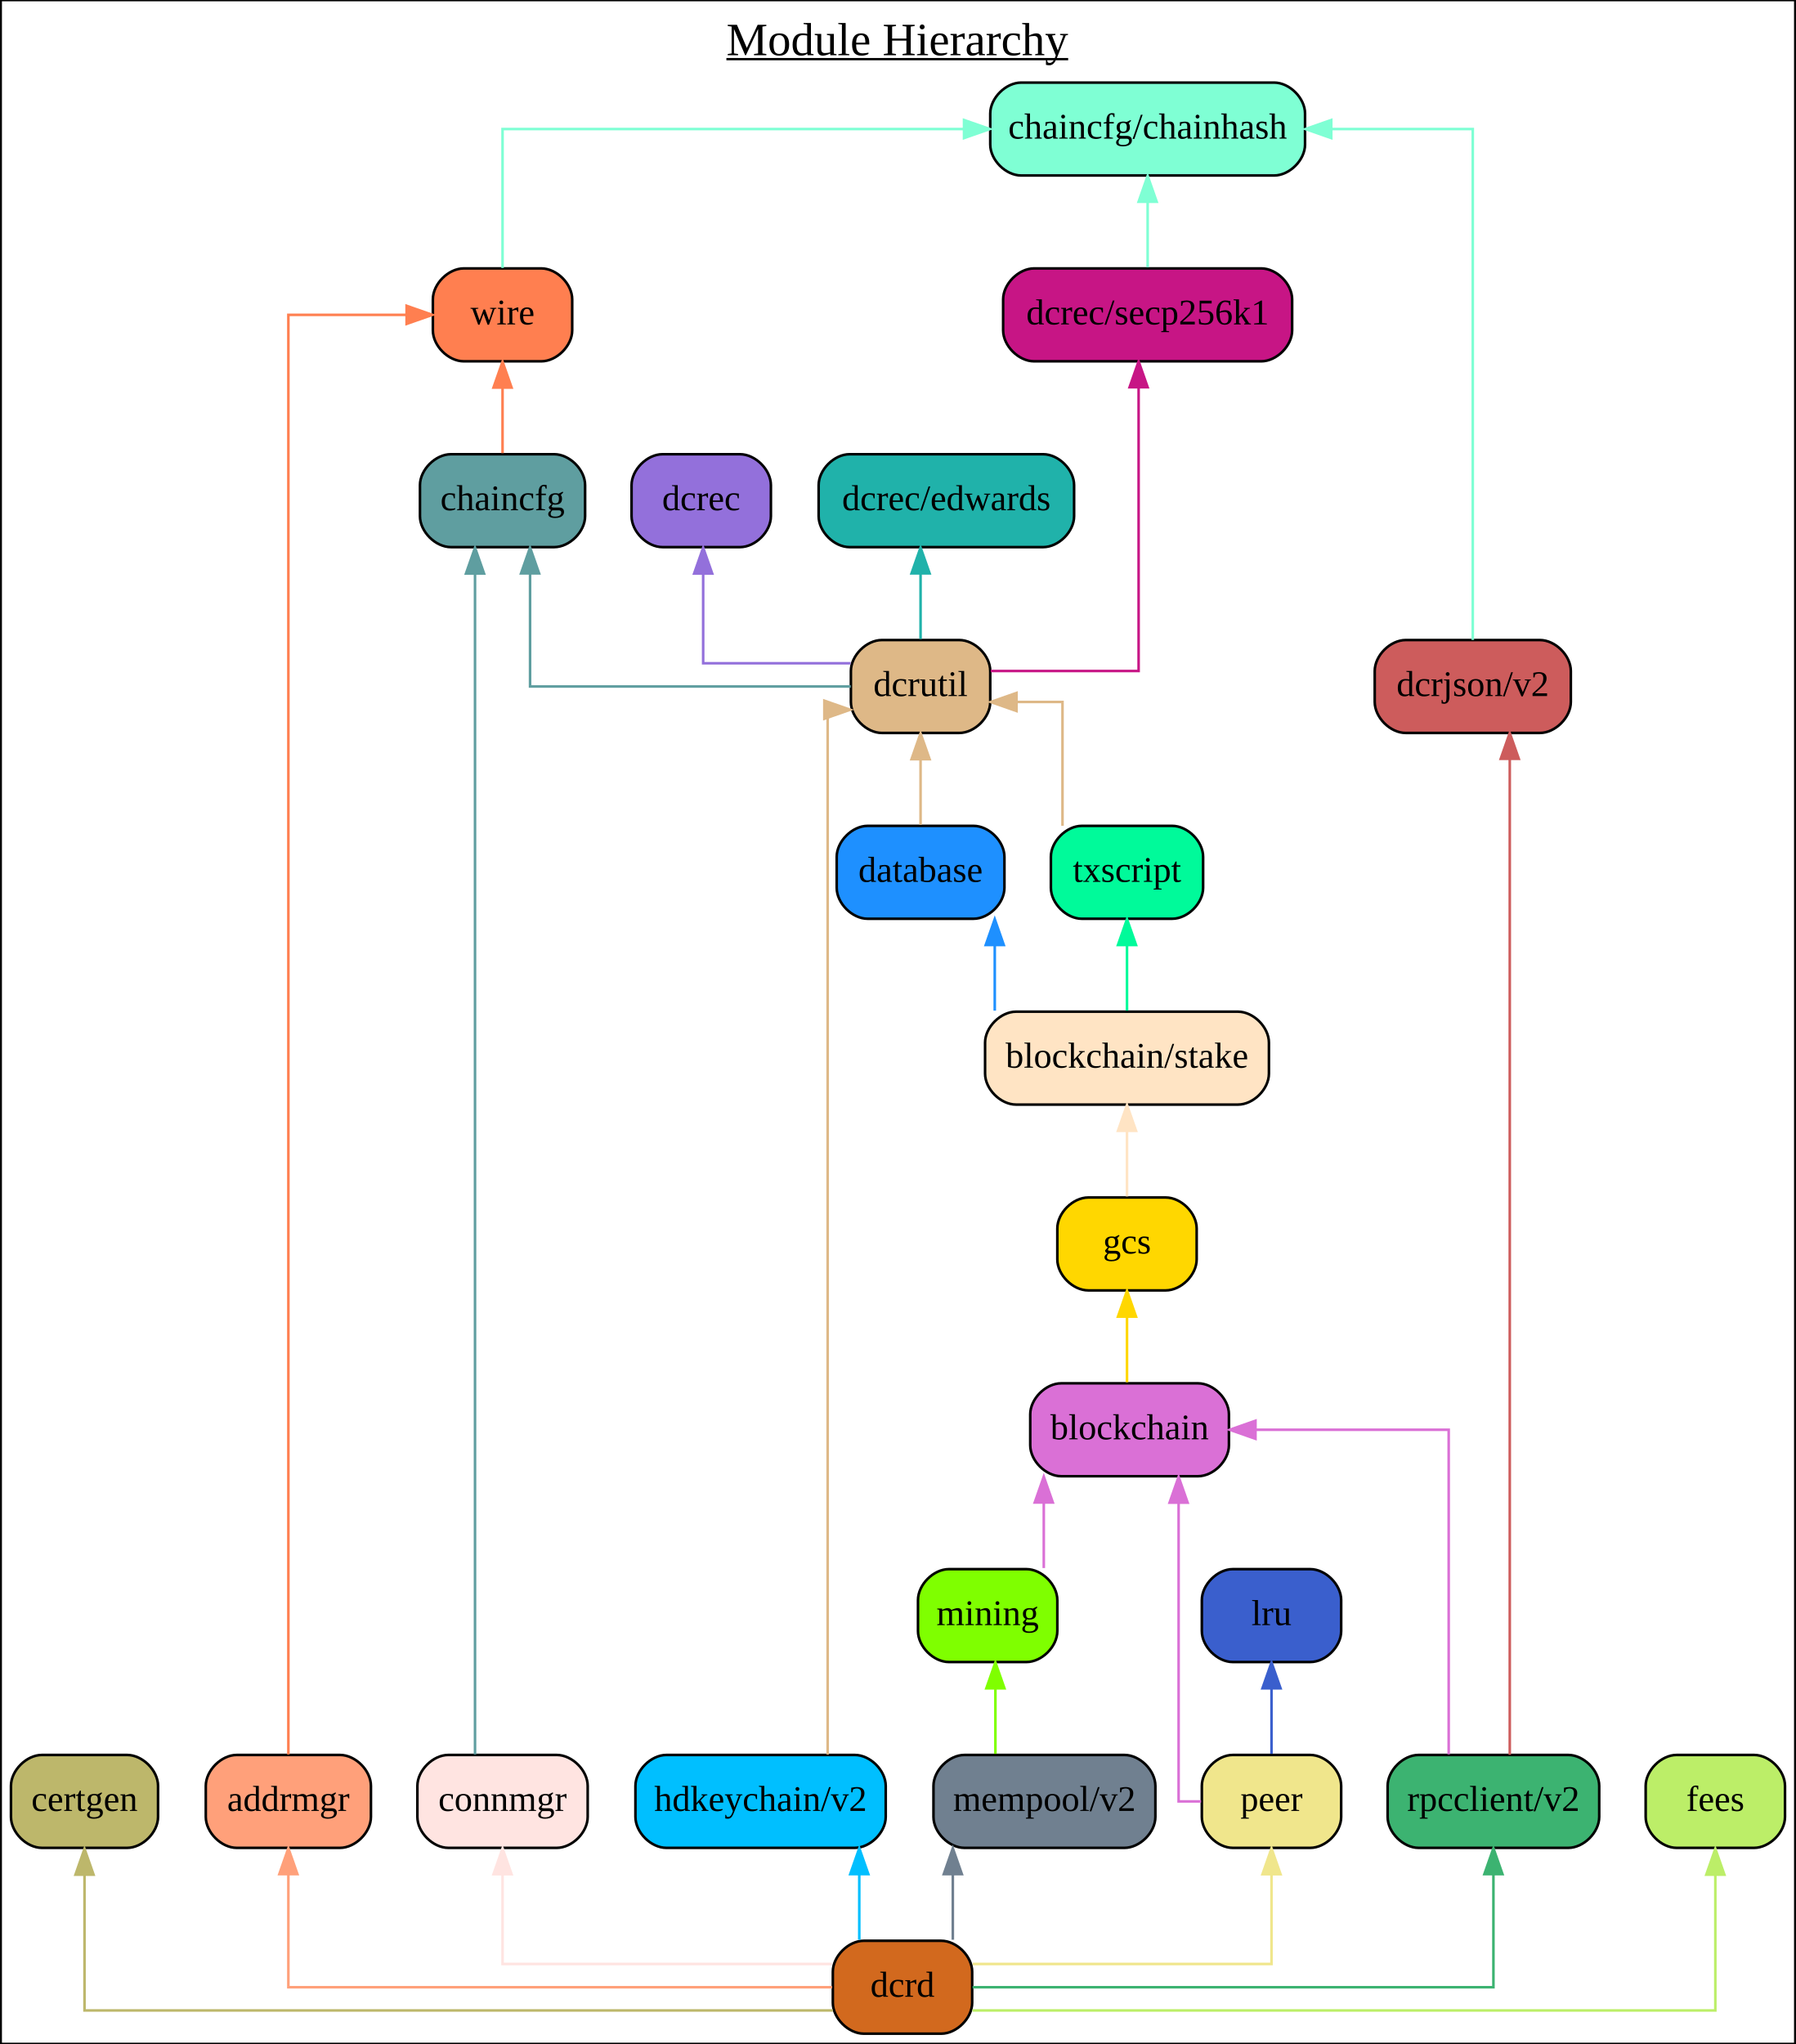
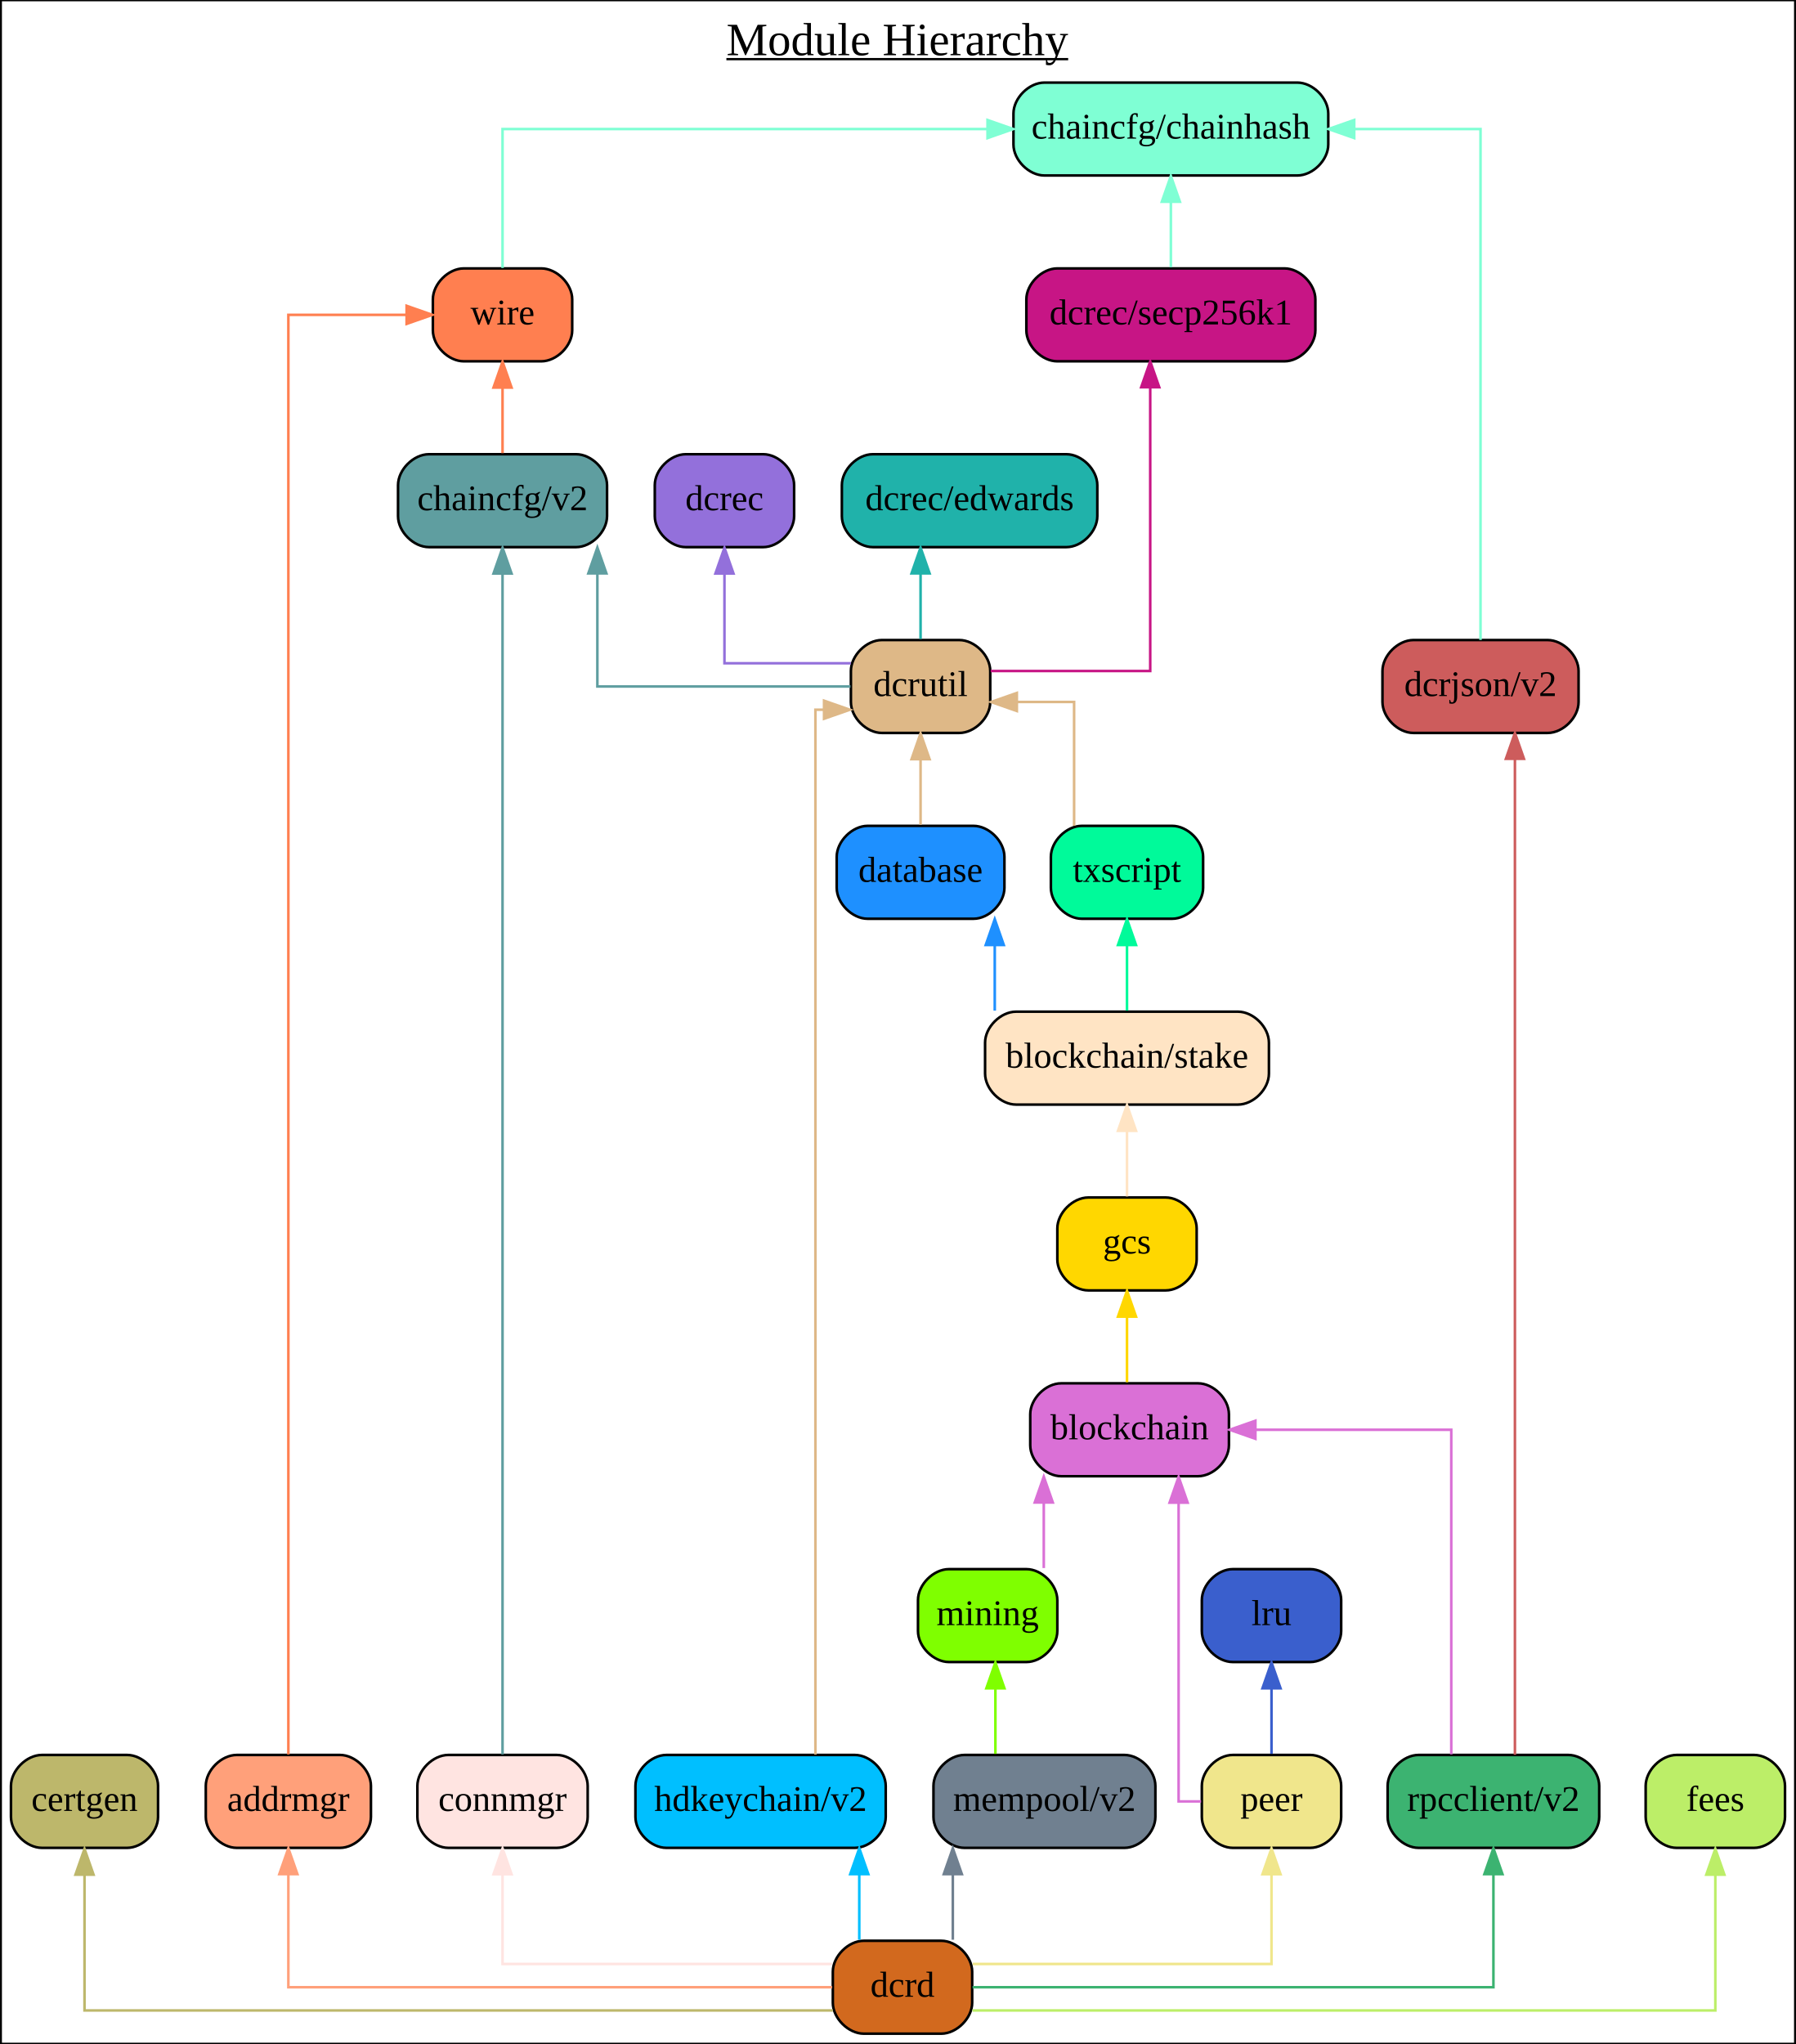
<svg xmlns="http://www.w3.org/2000/svg" width="696pt" height="792pt" viewBox="0.00 0.00 695.50 792.00">
  <g id="graph0" class="graph" transform="scale(1 1) rotate(0) translate(4 788)">
    <polygon fill="white" stroke="#000000" points="-4,4 -4,-788 691.5,-788 691.5,4 -4,4" />
    <text text-anchor="start" x="277.25" y="-766.6" font-family="Times New Roman,serif" text-decoration="underline" font-size="18.00">Module Hierarchy</text>
    <g id="node1" class="node">
      <path fill="darkkhaki" stroke="black" d="M45,-108C45,-108 12,-108 12,-108 6,-108 0,-102 0,-96 0,-96 0,-84 0,-84 0,-78 6,-72 12,-72 12,-72 45,-72 45,-72 51,-72 57,-78 57,-84 57,-84 57,-96 57,-96 57,-102 51,-108 45,-108" />
      <text text-anchor="middle" x="28.5" y="-86.3" font-family="Times New Roman,serif" font-size="14.00">certgen</text>
    </g>
    <g id="node24" class="node">
      <path fill="chocolate" stroke="black" d="M360.5,-36C360.5,-36 330.5,-36 330.5,-36 324.5,-36 318.5,-30 318.5,-24 318.5,-24 318.5,-12 318.5,-12 318.5,-6 324.5,-0 330.5,-0 330.5,-0 360.5,-0 360.5,-0 366.5,-0 372.5,-6 372.5,-12 372.5,-12 372.5,-24 372.5,-24 372.5,-30 366.5,-36 360.5,-36" />
      <text text-anchor="middle" x="345.5" y="-14.3" font-family="Times New Roman,serif" font-size="14.00">dcrd</text>
    </g>
    <g id="edge26" class="edge">
      <path fill="none" stroke="darkkhaki" d="M28.5,-61.62C28.5,-61.62 28.5,-9 28.5,-9 28.5,-9 241.813,-9 318.473,-9" />
      <polygon fill="darkkhaki" stroke="darkkhaki" points="25,-61.62 28.5,-71.62 32,-61.62 25,-61.62" />
    </g>
    <g id="node2" class="node">
-       <path fill="aquamarine" stroke="black" d="M489.5,-756C489.5,-756 391.5,-756 391.5,-756 385.5,-756 379.5,-750 379.5,-744 379.5,-744 379.5,-732 379.5,-732 379.5,-726 385.5,-720 391.5,-720 391.5,-720 489.5,-720 489.5,-720 495.5,-720 501.5,-726 501.5,-732 501.5,-732 501.5,-744 501.5,-744 501.5,-750 495.5,-756 489.5,-756" />
-       <text text-anchor="middle" x="440.5" y="-734.3" font-family="Times New Roman,serif" font-size="14.00">chaincfg/chainhash</text>
+       <path fill="aquamarine" stroke="black" d="M498.5,-756C498.5,-756 400.5,-756 400.5,-756 394.5,-756 388.5,-750 388.5,-744 388.5,-744 388.5,-732 388.5,-732 388.5,-726 394.5,-720 400.5,-720 400.5,-720 498.5,-720 498.5,-720 504.5,-720 510.5,-726 510.5,-732 510.5,-732 510.5,-744 510.5,-744 510.5,-750 504.5,-756 498.5,-756" />
+       <text text-anchor="middle" x="449.5" y="-734.3" font-family="Times New Roman,serif" font-size="14.00">chaincfg/chainhash</text>
    </g>
    <g id="node3" class="node">
-       <path fill="indianred" stroke="black" d="M592.5,-540C592.5,-540 540.5,-540 540.5,-540 534.5,-540 528.5,-534 528.5,-528 528.5,-528 528.5,-516 528.5,-516 528.5,-510 534.5,-504 540.5,-504 540.5,-504 592.5,-504 592.5,-504 598.5,-504 604.5,-510 604.5,-516 604.5,-516 604.5,-528 604.5,-528 604.5,-534 598.5,-540 592.5,-540" />
-       <text text-anchor="middle" x="566.5" y="-518.3" font-family="Times New Roman,serif" font-size="14.00">dcrjson/v2</text>
+       <path fill="indianred" stroke="black" d="M595.5,-540C595.5,-540 543.5,-540 543.5,-540 537.5,-540 531.5,-534 531.5,-528 531.5,-528 531.5,-516 531.5,-516 531.5,-510 537.5,-504 543.5,-504 543.5,-504 595.5,-504 595.5,-504 601.5,-504 607.5,-510 607.5,-516 607.5,-516 607.5,-528 607.5,-528 607.5,-534 601.5,-540 595.5,-540" />
+       <text text-anchor="middle" x="569.5" y="-518.3" font-family="Times New Roman,serif" font-size="14.00">dcrjson/v2</text>
    </g>
    <g id="edge1" class="edge">
-       <path fill="none" stroke="aquamarine" d="M511.655,-738C511.655,-738 566.5,-738 566.5,-738 566.5,-738 566.5,-591.958 566.5,-540.045" />
-       <polygon fill="aquamarine" stroke="aquamarine" points="511.655,-734.5 501.655,-738 511.654,-741.5 511.655,-734.5" />
+       <path fill="none" stroke="aquamarine" d="M520.555,-738C520.555,-738 569.5,-738 569.5,-738 569.5,-738 569.5,-591.958 569.5,-540.045" />
+       <polygon fill="aquamarine" stroke="aquamarine" points="520.555,-734.5 510.555,-738 520.555,-741.5 520.555,-734.5" />
    </g>
    <g id="node4" class="node">
      <path fill="coral" stroke="black" d="M205.5,-684C205.5,-684 175.5,-684 175.5,-684 169.5,-684 163.5,-678 163.5,-672 163.5,-672 163.5,-660 163.5,-660 163.5,-654 169.5,-648 175.5,-648 175.5,-648 205.5,-648 205.5,-648 211.5,-648 217.5,-654 217.5,-660 217.5,-660 217.5,-672 217.5,-672 217.5,-678 211.5,-684 205.5,-684" />
      <text text-anchor="middle" x="190.5" y="-662.3" font-family="Times New Roman,serif" font-size="14.00">wire</text>
    </g>
    <g id="edge2" class="edge">
-       <path fill="none" stroke="aquamarine" d="M369.343,-738C369.343,-738 190.5,-738 190.5,-738 190.5,-738 190.5,-705.498 190.5,-684.169" />
-       <polygon fill="aquamarine" stroke="aquamarine" points="369.343,-741.5 379.343,-738 369.343,-734.5 369.343,-741.5" />
+       <path fill="none" stroke="aquamarine" d="M378.449,-738C378.449,-738 190.5,-738 190.5,-738 190.5,-738 190.5,-705.498 190.5,-684.169" />
+       <polygon fill="aquamarine" stroke="aquamarine" points="378.449,-741.5 388.449,-738 378.449,-734.5 378.449,-741.5" />
    </g>
    <g id="node10" class="node">
-       <path fill="mediumvioletred" stroke="black" d="M484.5,-684C484.5,-684 396.5,-684 396.5,-684 390.5,-684 384.5,-678 384.5,-672 384.5,-672 384.5,-660 384.5,-660 384.5,-654 390.5,-648 396.5,-648 396.5,-648 484.5,-648 484.5,-648 490.5,-648 496.5,-654 496.5,-660 496.5,-660 496.5,-672 496.5,-672 496.5,-678 490.5,-684 484.5,-684" />
-       <text text-anchor="middle" x="440.5" y="-662.3" font-family="Times New Roman,serif" font-size="14.00">dcrec/secp256k1</text>
+       <path fill="mediumvioletred" stroke="black" d="M493.5,-684C493.5,-684 405.5,-684 405.5,-684 399.5,-684 393.5,-678 393.5,-672 393.5,-672 393.5,-660 393.5,-660 393.5,-654 399.5,-648 405.5,-648 405.5,-648 493.5,-648 493.5,-648 499.5,-648 505.5,-654 505.5,-660 505.5,-660 505.5,-672 505.5,-672 505.5,-678 499.5,-684 493.5,-684" />
+       <text text-anchor="middle" x="449.5" y="-662.3" font-family="Times New Roman,serif" font-size="14.00">dcrec/secp256k1</text>
    </g>
    <g id="edge6" class="edge">
-       <path fill="none" stroke="aquamarine" d="M440.5,-709.831C440.5,-709.831 440.5,-684.413 440.5,-684.413" />
-       <polygon fill="aquamarine" stroke="aquamarine" points="437,-709.831 440.5,-719.831 444,-709.831 437,-709.831" />
+       <path fill="none" stroke="aquamarine" d="M449.5,-709.831C449.5,-709.831 449.5,-684.413 449.5,-684.413" />
+       <polygon fill="aquamarine" stroke="aquamarine" points="446,-709.831 449.5,-719.831 453,-709.831 446,-709.831" />
    </g>
    <g id="node22" class="node">
      <path fill="mediumseagreen" stroke="black" d="M603.5,-108C603.5,-108 545.5,-108 545.5,-108 539.5,-108 533.5,-102 533.5,-96 533.5,-96 533.5,-84 533.5,-84 533.5,-78 539.5,-72 545.5,-72 545.5,-72 603.5,-72 603.5,-72 609.5,-72 615.5,-78 615.5,-84 615.5,-84 615.5,-96 615.5,-96 615.5,-102 609.5,-108 603.5,-108" />
      <text text-anchor="middle" x="574.5" y="-86.3" font-family="Times New Roman,serif" font-size="14.00">rpcclient/v2</text>
    </g>
    <g id="edge23" class="edge">
-       <path fill="none" stroke="indianred" d="M580.833,-493.987C580.833,-493.987 580.833,-108.089 580.833,-108.089" />
-       <polygon fill="indianred" stroke="indianred" points="577.333,-493.987 580.833,-503.987 584.333,-493.988 577.333,-493.987" />
+       <path fill="none" stroke="indianred" d="M582.833,-493.987C582.833,-493.987 582.833,-108.089 582.833,-108.089" />
+       <polygon fill="indianred" stroke="indianred" points="579.333,-493.987 582.833,-503.987 586.333,-493.988 579.333,-493.987" />
    </g>
    <g id="node5" class="node">
      <path fill="lightsalmon" stroke="black" d="M127.5,-108C127.5,-108 87.5,-108 87.5,-108 81.5,-108 75.5,-102 75.5,-96 75.5,-96 75.5,-84 75.5,-84 75.5,-78 81.5,-72 87.5,-72 87.5,-72 127.5,-72 127.5,-72 133.5,-72 139.5,-78 139.5,-84 139.5,-84 139.5,-96 139.5,-96 139.5,-102 133.5,-108 127.5,-108" />
      <text text-anchor="middle" x="107.5" y="-86.3" font-family="Times New Roman,serif" font-size="14.00">addrmgr</text>
    </g>
    <g id="edge3" class="edge">
      <path fill="none" stroke="coral" d="M153.323,-666C153.323,-666 107.5,-666 107.5,-666 107.5,-666 107.5,-206.099 107.5,-108.19" />
      <polygon fill="coral" stroke="coral" points="153.323,-669.5 163.323,-666 153.323,-662.5 153.323,-669.5" />
    </g>
    <g id="node6" class="node">
-       <path fill="cadetblue" stroke="black" d="M210.5,-612C210.5,-612 170.5,-612 170.5,-612 164.5,-612 158.5,-606 158.5,-600 158.5,-600 158.5,-588 158.5,-588 158.5,-582 164.5,-576 170.5,-576 170.5,-576 210.5,-576 210.5,-576 216.5,-576 222.5,-582 222.5,-588 222.5,-588 222.5,-600 222.5,-600 222.5,-606 216.5,-612 210.5,-612" />
-       <text text-anchor="middle" x="190.5" y="-590.3" font-family="Times New Roman,serif" font-size="14.00">chaincfg</text>
+       <path fill="cadetblue" stroke="black" d="M219,-612C219,-612 162,-612 162,-612 156,-612 150,-606 150,-600 150,-600 150,-588 150,-588 150,-582 156,-576 162,-576 162,-576 219,-576 219,-576 225,-576 231,-582 231,-588 231,-588 231,-600 231,-600 231,-606 225,-612 219,-612" />
+       <text text-anchor="middle" x="190.5" y="-590.3" font-family="Times New Roman,serif" font-size="14.00">chaincfg/v2</text>
    </g>
    <g id="edge4" class="edge">
      <path fill="none" stroke="coral" d="M190.5,-637.831C190.5,-637.831 190.5,-612.413 190.5,-612.413" />
      <polygon fill="coral" stroke="coral" points="187,-637.831 190.5,-647.831 194,-637.831 187,-637.831" />
    </g>
    <g id="edge27" class="edge">
      <path fill="none" stroke="lightsalmon" d="M107.5,-61.831C107.5,-61.831 107.5,-18 107.5,-18 107.5,-18 255.683,-18 318.198,-18" />
      <polygon fill="lightsalmon" stroke="lightsalmon" points="104,-61.831 107.5,-71.831 111,-61.831 104,-61.831" />
    </g>
    <g id="node7" class="node">
      <path fill="mistyrose" stroke="black" d="M211.5,-108C211.5,-108 169.5,-108 169.5,-108 163.5,-108 157.5,-102 157.5,-96 157.5,-96 157.5,-84 157.5,-84 157.5,-78 163.5,-72 169.5,-72 169.5,-72 211.5,-72 211.5,-72 217.5,-72 223.5,-78 223.5,-84 223.5,-84 223.5,-96 223.5,-96 223.5,-102 217.5,-108 211.5,-108" />
      <text text-anchor="middle" x="190.5" y="-86.3" font-family="Times New Roman,serif" font-size="14.00">connmgr</text>
    </g>
    <g id="edge5" class="edge">
-       <path fill="none" stroke="cadetblue" d="M179.833,-565.765C179.833,-565.765 179.833,-108.211 179.833,-108.211" />
-       <polygon fill="cadetblue" stroke="cadetblue" points="176.333,-565.765 179.833,-575.765 183.333,-565.765 176.333,-565.765" />
+       <path fill="none" stroke="cadetblue" d="M190.5,-565.765C190.5,-565.765 190.5,-108.211 190.5,-108.211" />
+       <polygon fill="cadetblue" stroke="cadetblue" points="187,-565.765 190.5,-575.765 194,-565.765 187,-565.765" />
    </g>
    <g id="node11" class="node">
      <path fill="burlywood" stroke="black" d="M367.5,-540C367.5,-540 337.5,-540 337.5,-540 331.5,-540 325.5,-534 325.5,-528 325.5,-528 325.5,-516 325.5,-516 325.5,-510 331.5,-504 337.5,-504 337.5,-504 367.5,-504 367.5,-504 373.5,-504 379.5,-510 379.5,-516 379.5,-516 379.5,-528 379.5,-528 379.5,-534 373.5,-540 367.5,-540" />
      <text text-anchor="middle" x="352.5" y="-518.3" font-family="Times New Roman,serif" font-size="14.00">dcrutil</text>
    </g>
    <g id="edge7" class="edge">
-       <path fill="none" stroke="cadetblue" d="M201.167,-565.831C201.167,-565.831 201.167,-522 201.167,-522 201.167,-522 281.916,-522 325.445,-522" />
-       <polygon fill="cadetblue" stroke="cadetblue" points="197.667,-565.831 201.167,-575.831 204.667,-565.831 197.667,-565.831" />
+       <path fill="none" stroke="cadetblue" d="M227.25,-565.831C227.25,-565.831 227.25,-522 227.25,-522 227.25,-522 288.486,-522 325.323,-522" />
+       <polygon fill="cadetblue" stroke="cadetblue" points="223.75,-565.831 227.25,-575.831 230.75,-565.831 223.75,-565.831" />
    </g>
    <g id="edge29" class="edge">
      <path fill="none" stroke="mistyrose" d="M190.5,-61.778C190.5,-61.778 190.5,-27 190.5,-27 190.5,-27 273.648,-27 318.146,-27" />
      <polygon fill="mistyrose" stroke="mistyrose" points="187,-61.778 190.5,-71.778 194,-61.778 187,-61.778" />
    </g>
    <g id="node8" class="node">
-       <path fill="mediumpurple" stroke="black" d="M282.5,-612C282.5,-612 252.5,-612 252.5,-612 246.5,-612 240.5,-606 240.5,-600 240.5,-600 240.5,-588 240.5,-588 240.5,-582 246.5,-576 252.5,-576 252.5,-576 282.5,-576 282.5,-576 288.5,-576 294.5,-582 294.5,-588 294.5,-588 294.5,-600 294.5,-600 294.5,-606 288.5,-612 282.5,-612" />
-       <text text-anchor="middle" x="267.5" y="-590.3" font-family="Times New Roman,serif" font-size="14.00">dcrec</text>
+       <path fill="mediumpurple" stroke="black" d="M291.5,-612C291.5,-612 261.5,-612 261.5,-612 255.5,-612 249.5,-606 249.5,-600 249.5,-600 249.5,-588 249.5,-588 249.5,-582 255.5,-576 261.5,-576 261.5,-576 291.5,-576 291.5,-576 297.5,-576 303.5,-582 303.5,-588 303.5,-588 303.5,-600 303.5,-600 303.5,-606 297.5,-612 291.5,-612" />
+       <text text-anchor="middle" x="276.5" y="-590.3" font-family="Times New Roman,serif" font-size="14.00">dcrec</text>
    </g>
    <g id="edge8" class="edge">
-       <path fill="none" stroke="mediumpurple" d="M268.25,-565.778C268.25,-565.778 268.25,-531 268.25,-531 268.25,-531 300.75,-531 325.379,-531" />
-       <polygon fill="mediumpurple" stroke="mediumpurple" points="264.75,-565.778 268.25,-575.778 271.75,-565.778 264.75,-565.778" />
+       <path fill="none" stroke="mediumpurple" d="M276.5,-565.778C276.5,-565.778 276.5,-531 276.5,-531 276.5,-531 303.647,-531 325.491,-531" />
+       <polygon fill="mediumpurple" stroke="mediumpurple" points="273,-565.778 276.5,-575.778 280,-565.778 273,-565.778" />
    </g>
    <g id="node9" class="node">
-       <path fill="lightseagreen" stroke="black" d="M400,-612C400,-612 325,-612 325,-612 319,-612 313,-606 313,-600 313,-600 313,-588 313,-588 313,-582 319,-576 325,-576 325,-576 400,-576 400,-576 406,-576 412,-582 412,-588 412,-588 412,-600 412,-600 412,-606 406,-612 400,-612" />
-       <text text-anchor="middle" x="362.5" y="-590.3" font-family="Times New Roman,serif" font-size="14.00">dcrec/edwards</text>
+       <path fill="lightseagreen" stroke="black" d="M409,-612C409,-612 334,-612 334,-612 328,-612 322,-606 322,-600 322,-600 322,-588 322,-588 322,-582 328,-576 334,-576 334,-576 409,-576 409,-576 415,-576 421,-582 421,-588 421,-588 421,-600 421,-600 421,-606 415,-612 409,-612" />
+       <text text-anchor="middle" x="371.5" y="-590.3" font-family="Times New Roman,serif" font-size="14.00">dcrec/edwards</text>
    </g>
    <g id="edge9" class="edge">
      <path fill="none" stroke="lightseagreen" d="M352.5,-565.831C352.5,-565.831 352.5,-540.413 352.5,-540.413" />
      <polygon fill="lightseagreen" stroke="lightseagreen" points="349,-565.831 352.5,-575.831 356,-565.831 349,-565.831" />
    </g>
    <g id="edge10" class="edge">
-       <path fill="none" stroke="mediumvioletred" d="M437,-637.959C437,-637.959 437,-528 437,-528 437,-528 404.403,-528 379.701,-528" />
-       <polygon fill="mediumvioletred" stroke="mediumvioletred" points="433.5,-637.959 437,-647.959 440.5,-637.959 433.5,-637.959" />
+       <path fill="none" stroke="mediumvioletred" d="M441.5,-637.959C441.5,-637.959 441.5,-528 441.5,-528 441.5,-528 405.86,-528 379.687,-528" />
+       <polygon fill="mediumvioletred" stroke="mediumvioletred" points="438,-637.959 441.5,-647.959 445,-637.959 438,-637.959" />
    </g>
    <g id="node12" class="node">
      <path fill="dodgerblue" stroke="black" d="M373,-468C373,-468 332,-468 332,-468 326,-468 320,-462 320,-456 320,-456 320,-444 320,-444 320,-438 326,-432 332,-432 332,-432 373,-432 373,-432 379,-432 385,-438 385,-444 385,-444 385,-456 385,-456 385,-462 379,-468 373,-468" />
      <text text-anchor="middle" x="352.5" y="-446.3" font-family="Times New Roman,serif" font-size="14.00">database</text>
    </g>
    <g id="edge11" class="edge">
      <path fill="none" stroke="burlywood" d="M352.5,-493.831C352.5,-493.831 352.5,-468.413 352.5,-468.413" />
      <polygon fill="burlywood" stroke="burlywood" points="349,-493.831 352.5,-503.831 356,-493.831 349,-493.831" />
    </g>
    <g id="node13" class="node">
      <path fill="deepskyblue" stroke="black" d="M327,-108C327,-108 254,-108 254,-108 248,-108 242,-102 242,-96 242,-96 242,-84 242,-84 242,-78 248,-72 254,-72 254,-72 327,-72 327,-72 333,-72 339,-78 339,-84 339,-84 339,-96 339,-96 339,-102 333,-108 327,-108" />
      <text text-anchor="middle" x="290.5" y="-86.3" font-family="Times New Roman,serif" font-size="14.00">hdkeychain/v2</text>
    </g>
    <g id="edge12" class="edge">
-       <path fill="none" stroke="burlywood" d="M317.371,-513C317.371,-513 316.5,-513 316.5,-513 316.5,-513 316.5,-189.141 316.5,-108.176" />
-       <polygon fill="burlywood" stroke="burlywood" points="315.215,-516.5 325.215,-513 315.215,-509.5 315.215,-516.5" />
+       <path fill="none" stroke="burlywood" d="M315.093,-513C315.093,-513 311.75,-513 311.75,-513 311.75,-513 311.75,-189.141 311.75,-108.176" />
+       <polygon fill="burlywood" stroke="burlywood" points="315.093,-516.5 325.093,-513 315.093,-509.5 315.093,-516.5" />
    </g>
    <g id="node14" class="node">
      <path fill="mediumspringgreen" stroke="black" d="M450,-468C450,-468 415,-468 415,-468 409,-468 403,-462 403,-456 403,-456 403,-444 403,-444 403,-438 409,-432 415,-432 415,-432 450,-432 450,-432 456,-432 462,-438 462,-444 462,-444 462,-456 462,-456 462,-462 456,-468 450,-468" />
      <text text-anchor="middle" x="432.5" y="-446.3" font-family="Times New Roman,serif" font-size="14.00">txscript</text>
    </g>
    <g id="edge13" class="edge">
-       <path fill="none" stroke="burlywood" d="M389.678,-516C389.678,-516 407.5,-516 407.5,-516 407.5,-516 407.5,-487.576 407.5,-468.035" />
-       <polygon fill="burlywood" stroke="burlywood" points="389.678,-512.5 379.678,-516 389.678,-519.5 389.678,-512.5" />
+       <path fill="none" stroke="burlywood" d="M389.812,-516C389.812,-516 412,-516 412,-516 412,-516 412,-487.576 412,-468.035" />
+       <polygon fill="burlywood" stroke="burlywood" points="389.812,-512.5 379.812,-516 389.812,-519.5 389.812,-512.5" />
    </g>
    <g id="node15" class="node">
      <path fill="bisque" stroke="black" d="M475.5,-396C475.5,-396 389.5,-396 389.5,-396 383.5,-396 377.5,-390 377.5,-384 377.5,-384 377.5,-372 377.5,-372 377.5,-366 383.5,-360 389.5,-360 389.5,-360 475.5,-360 475.5,-360 481.5,-360 487.5,-366 487.5,-372 487.5,-372 487.5,-384 487.5,-384 487.5,-390 481.5,-396 475.5,-396" />
      <text text-anchor="middle" x="432.5" y="-374.3" font-family="Times New Roman,serif" font-size="14.00">blockchain/stake</text>
    </g>
    <g id="edge14" class="edge">
      <path fill="none" stroke="dodgerblue" d="M381.25,-421.831C381.25,-421.831 381.25,-396.413 381.25,-396.413" />
      <polygon fill="dodgerblue" stroke="dodgerblue" points="377.75,-421.831 381.25,-431.831 384.75,-421.831 377.75,-421.831" />
    </g>
    <g id="edge28" class="edge">
      <path fill="none" stroke="deepskyblue" d="M328.75,-61.831C328.75,-61.831 328.75,-36.413 328.75,-36.413" />
      <polygon fill="deepskyblue" stroke="deepskyblue" points="325.25,-61.831 328.75,-71.831 332.25,-61.831 325.25,-61.831" />
    </g>
    <g id="edge15" class="edge">
      <path fill="none" stroke="mediumspringgreen" d="M432.5,-421.831C432.5,-421.831 432.5,-396.413 432.5,-396.413" />
      <polygon fill="mediumspringgreen" stroke="mediumspringgreen" points="429,-421.831 432.5,-431.831 436,-421.831 429,-421.831" />
    </g>
    <g id="node16" class="node">
      <path fill="gold" stroke="black" d="M447.5,-324C447.5,-324 417.5,-324 417.5,-324 411.5,-324 405.5,-318 405.5,-312 405.5,-312 405.5,-300 405.5,-300 405.5,-294 411.5,-288 417.5,-288 417.5,-288 447.5,-288 447.5,-288 453.5,-288 459.5,-294 459.5,-300 459.5,-300 459.5,-312 459.5,-312 459.5,-318 453.5,-324 447.5,-324" />
      <text text-anchor="middle" x="432.5" y="-302.3" font-family="Times New Roman,serif" font-size="14.00">gcs</text>
    </g>
    <g id="edge16" class="edge">
      <path fill="none" stroke="bisque" d="M432.5,-349.831C432.5,-349.831 432.5,-324.413 432.5,-324.413" />
      <polygon fill="bisque" stroke="bisque" points="429,-349.831 432.5,-359.831 436,-349.831 429,-349.831" />
    </g>
    <g id="node17" class="node">
      <path fill="orchid" stroke="black" d="M460,-252C460,-252 407,-252 407,-252 401,-252 395,-246 395,-240 395,-240 395,-228 395,-228 395,-222 401,-216 407,-216 407,-216 460,-216 460,-216 466,-216 472,-222 472,-228 472,-228 472,-240 472,-240 472,-246 466,-252 460,-252" />
      <text text-anchor="middle" x="433.5" y="-230.3" font-family="Times New Roman,serif" font-size="14.00">blockchain</text>
    </g>
    <g id="edge17" class="edge">
      <path fill="none" stroke="gold" d="M432.5,-277.831C432.5,-277.831 432.5,-252.413 432.5,-252.413" />
      <polygon fill="gold" stroke="gold" points="429,-277.831 432.5,-287.831 436,-277.831 429,-277.831" />
    </g>
    <g id="node19" class="node">
      <path fill="chartreuse" stroke="black" d="M393.5,-180C393.5,-180 363.5,-180 363.5,-180 357.5,-180 351.5,-174 351.5,-168 351.5,-168 351.5,-156 351.5,-156 351.5,-150 357.5,-144 363.5,-144 363.5,-144 393.5,-144 393.5,-144 399.5,-144 405.5,-150 405.5,-156 405.5,-156 405.5,-168 405.5,-168 405.5,-174 399.5,-180 393.5,-180" />
      <text text-anchor="middle" x="378.5" y="-158.3" font-family="Times New Roman,serif" font-size="14.00">mining</text>
    </g>
    <g id="edge18" class="edge">
      <path fill="none" stroke="orchid" d="M400.25,-205.831C400.25,-205.831 400.25,-180.413 400.25,-180.413" />
      <polygon fill="orchid" stroke="orchid" points="396.75,-205.831 400.25,-215.831 403.75,-205.831 396.75,-205.831" />
    </g>
    <g id="node21" class="node">
      <path fill="khaki" stroke="black" d="M503.5,-108C503.5,-108 473.5,-108 473.5,-108 467.5,-108 461.5,-102 461.5,-96 461.5,-96 461.5,-84 461.5,-84 461.5,-78 467.5,-72 473.5,-72 473.5,-72 503.5,-72 503.5,-72 509.5,-72 515.5,-78 515.5,-84 515.5,-84 515.5,-96 515.5,-96 515.5,-102 509.5,-108 503.5,-108" />
      <text text-anchor="middle" x="488.5" y="-86.3" font-family="Times New Roman,serif" font-size="14.00">peer</text>
    </g>
    <g id="edge21" class="edge">
      <path fill="none" stroke="orchid" d="M452.5,-205.762C452.5,-205.762 452.5,-90 452.5,-90 452.5,-90 456.194,-90 461.215,-90" />
      <polygon fill="orchid" stroke="orchid" points="449,-205.762 452.5,-215.762 456,-205.762 449,-205.762" />
    </g>
    <g id="edge22" class="edge">
-       <path fill="none" stroke="orchid" d="M482.29,-234C482.29,-234 557.167,-234 557.167,-234 557.167,-234 557.167,-146.986 557.167,-108.238" />
-       <polygon fill="orchid" stroke="orchid" points="482.29,-230.5 472.29,-234 482.29,-237.5 482.29,-230.5" />
+       <path fill="none" stroke="orchid" d="M482.262,-234C482.262,-234 558.167,-234 558.167,-234 558.167,-234 558.167,-146.986 558.167,-108.238" />
+       <polygon fill="orchid" stroke="orchid" points="482.262,-230.5 472.262,-234 482.262,-237.5 482.262,-230.5" />
    </g>
    <g id="node18" class="node">
      <path fill="slategray" stroke="black" d="M431.5,-108C431.5,-108 369.5,-108 369.5,-108 363.5,-108 357.5,-102 357.5,-96 357.5,-96 357.5,-84 357.5,-84 357.5,-78 363.5,-72 369.5,-72 369.5,-72 431.5,-72 431.5,-72 437.5,-72 443.5,-78 443.5,-84 443.5,-84 443.5,-96 443.5,-96 443.5,-102 437.5,-108 431.5,-108" />
      <text text-anchor="middle" x="400.5" y="-86.3" font-family="Times New Roman,serif" font-size="14.00">mempool/v2</text>
    </g>
    <g id="edge25" class="edge">
      <path fill="none" stroke="slategray" d="M365,-61.831C365,-61.831 365,-36.413 365,-36.413" />
      <polygon fill="slategray" stroke="slategray" points="361.5,-61.831 365,-71.831 368.5,-61.831 361.5,-61.831" />
    </g>
    <g id="edge19" class="edge">
      <path fill="none" stroke="chartreuse" d="M381.5,-133.831C381.5,-133.831 381.5,-108.413 381.5,-108.413" />
      <polygon fill="chartreuse" stroke="chartreuse" points="378,-133.831 381.5,-143.831 385,-133.831 378,-133.831" />
    </g>
    <g id="node20" class="node">
      <path fill="#3a5fcd" stroke="black" d="M503.5,-180C503.5,-180 473.5,-180 473.5,-180 467.5,-180 461.5,-174 461.5,-168 461.5,-168 461.5,-156 461.5,-156 461.5,-150 467.5,-144 473.5,-144 473.5,-144 503.5,-144 503.5,-144 509.5,-144 515.5,-150 515.5,-156 515.5,-156 515.5,-168 515.5,-168 515.5,-174 509.5,-180 503.5,-180" />
      <text text-anchor="middle" x="488.5" y="-158.3" font-family="Times New Roman,serif" font-size="14.00">lru</text>
    </g>
    <g id="edge20" class="edge">
      <path fill="none" stroke="#3a5fcd" d="M488.5,-133.831C488.5,-133.831 488.5,-108.413 488.5,-108.413" />
      <polygon fill="#3a5fcd" stroke="#3a5fcd" points="485,-133.831 488.5,-143.831 492,-133.831 485,-133.831" />
    </g>
    <g id="edge31" class="edge">
      <path fill="none" stroke="khaki" d="M488.5,-61.778C488.5,-61.778 488.5,-27 488.5,-27 488.5,-27 414.224,-27 372.734,-27" />
      <polygon fill="khaki" stroke="khaki" points="485,-61.778 488.5,-71.778 492,-61.778 485,-61.778" />
    </g>
    <g id="edge30" class="edge">
      <path fill="none" stroke="mediumseagreen" d="M574.5,-61.831C574.5,-61.831 574.5,-18 574.5,-18 574.5,-18 433.328,-18 372.669,-18" />
      <polygon fill="mediumseagreen" stroke="mediumseagreen" points="571,-61.831 574.5,-71.831 578,-61.831 571,-61.831" />
    </g>
    <g id="node23" class="node">
      <path fill="#bcee68" stroke="black" d="M675.5,-108C675.5,-108 645.5,-108 645.5,-108 639.5,-108 633.5,-102 633.5,-96 633.5,-96 633.5,-84 633.5,-84 633.5,-78 639.5,-72 645.5,-72 645.5,-72 675.5,-72 675.5,-72 681.5,-72 687.5,-78 687.5,-84 687.5,-84 687.5,-96 687.5,-96 687.5,-102 681.5,-108 675.5,-108" />
      <text text-anchor="middle" x="660.5" y="-86.3" font-family="Times New Roman,serif" font-size="14.00">fees</text>
    </g>
    <g id="edge24" class="edge">
      <path fill="none" stroke="#bcee68" d="M660.5,-61.62C660.5,-61.62 660.5,-9 660.5,-9 660.5,-9 449.037,-9 372.629,-9" />
      <polygon fill="#bcee68" stroke="#bcee68" points="657,-61.62 660.5,-71.62 664,-61.62 657,-61.62" />
    </g>
  </g>
</svg>
